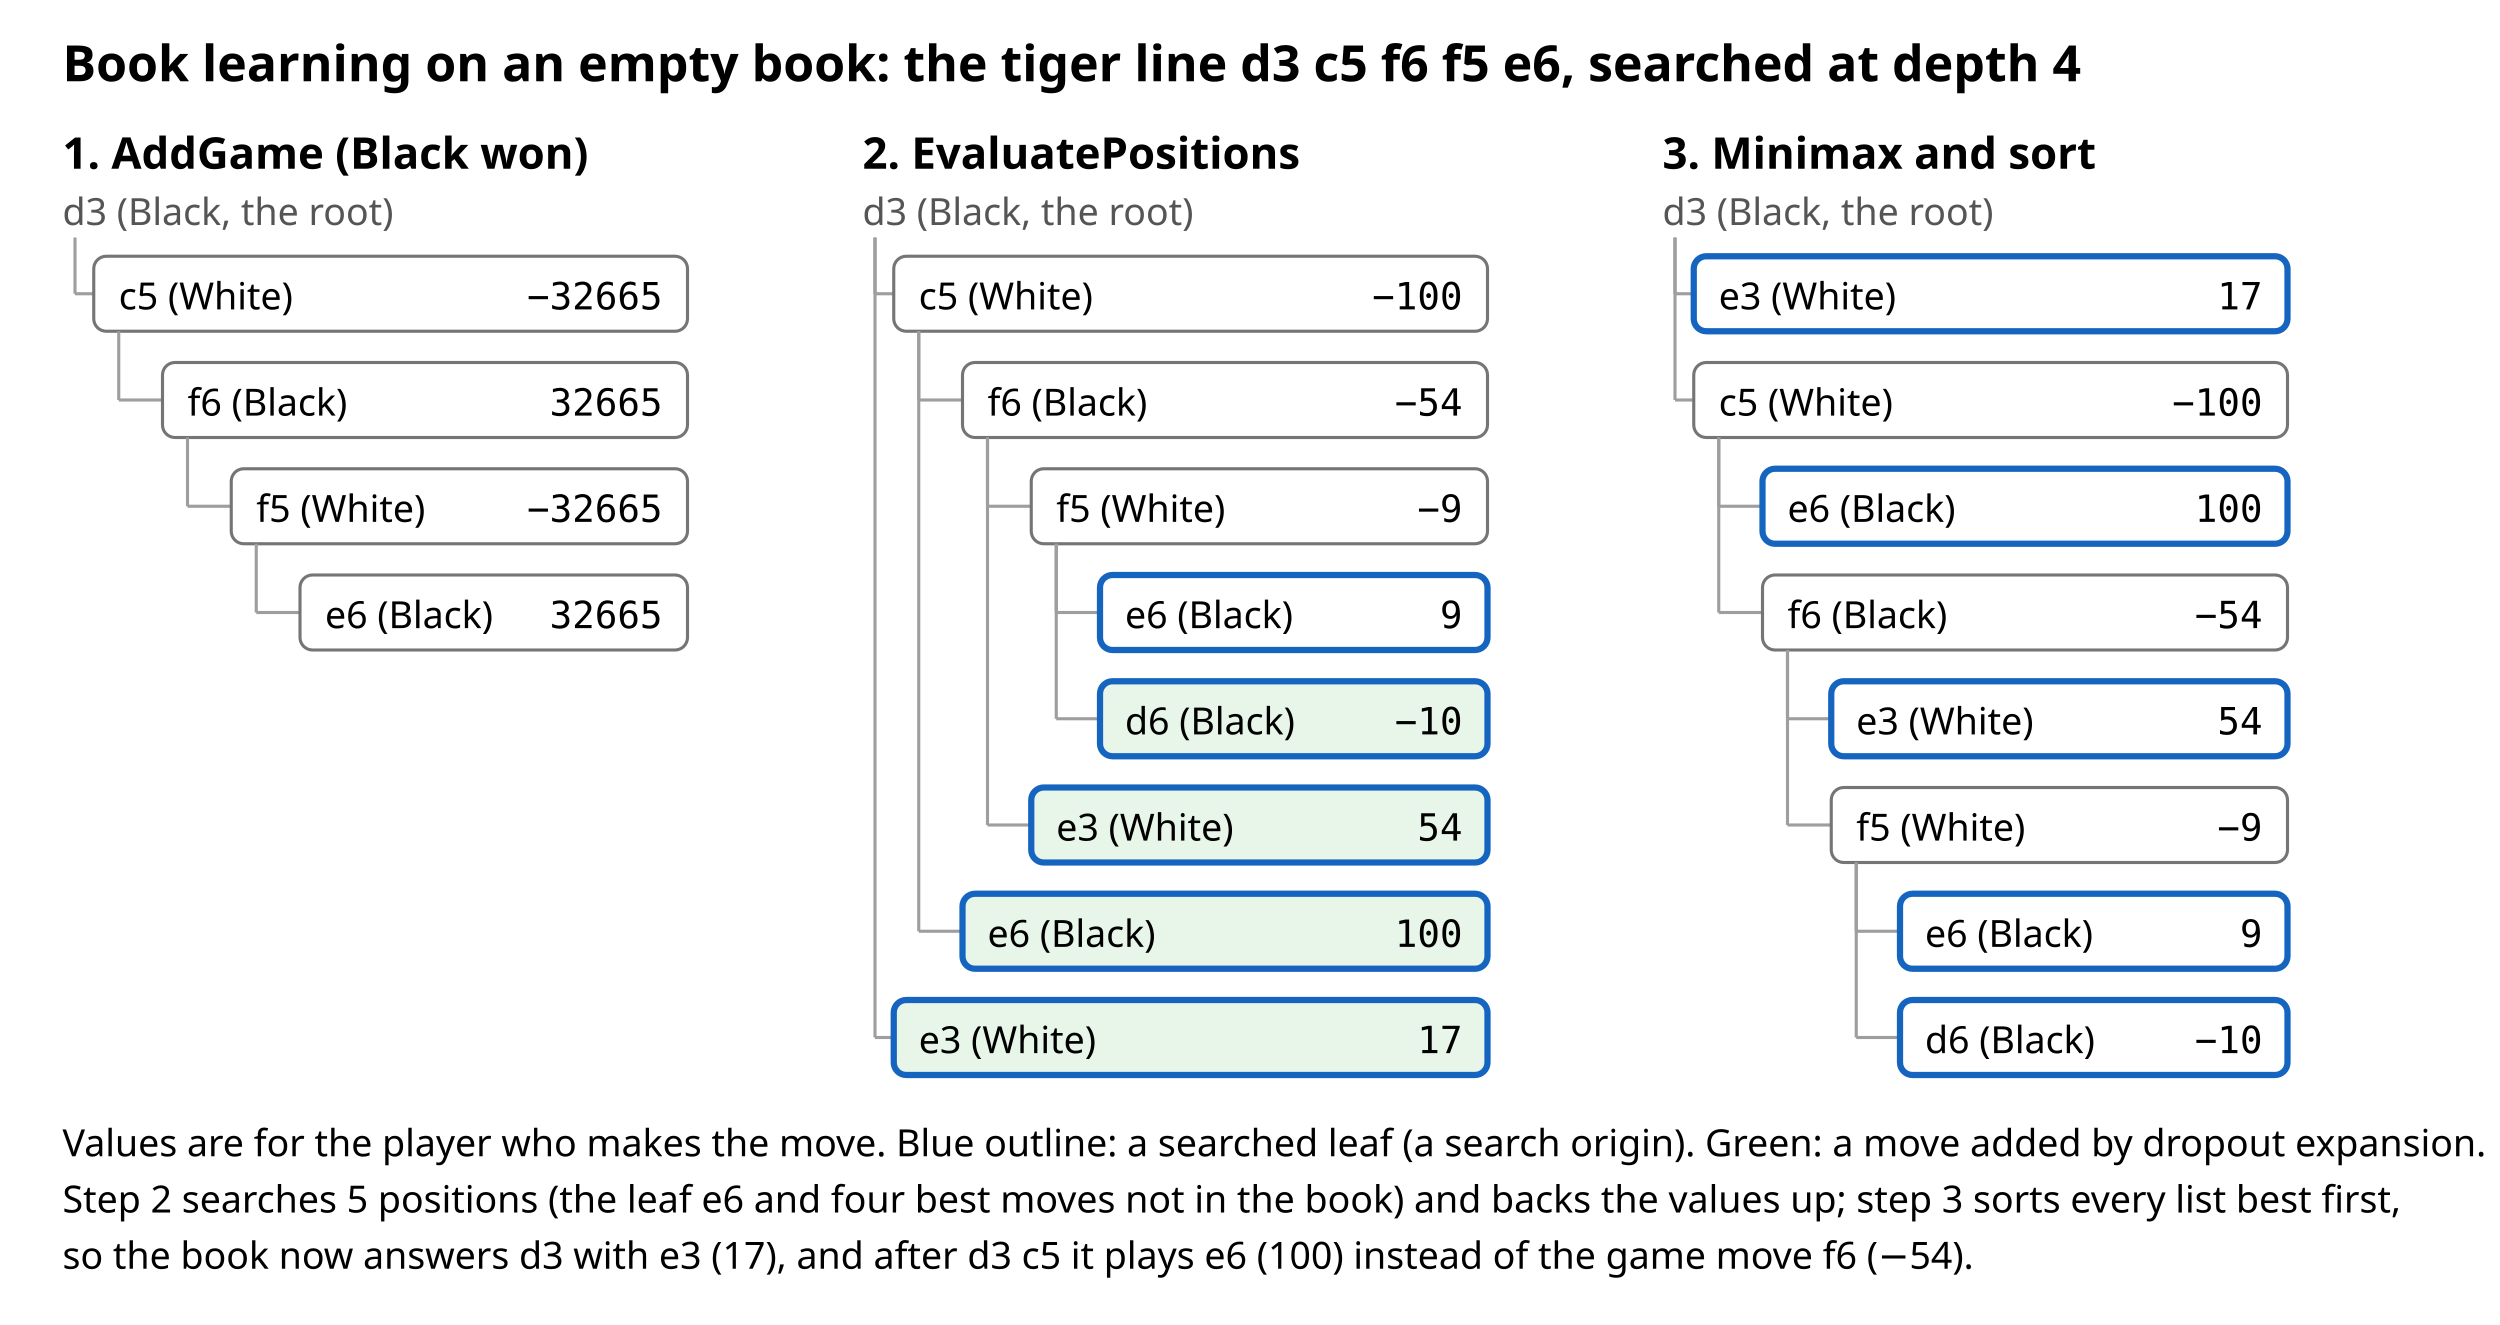
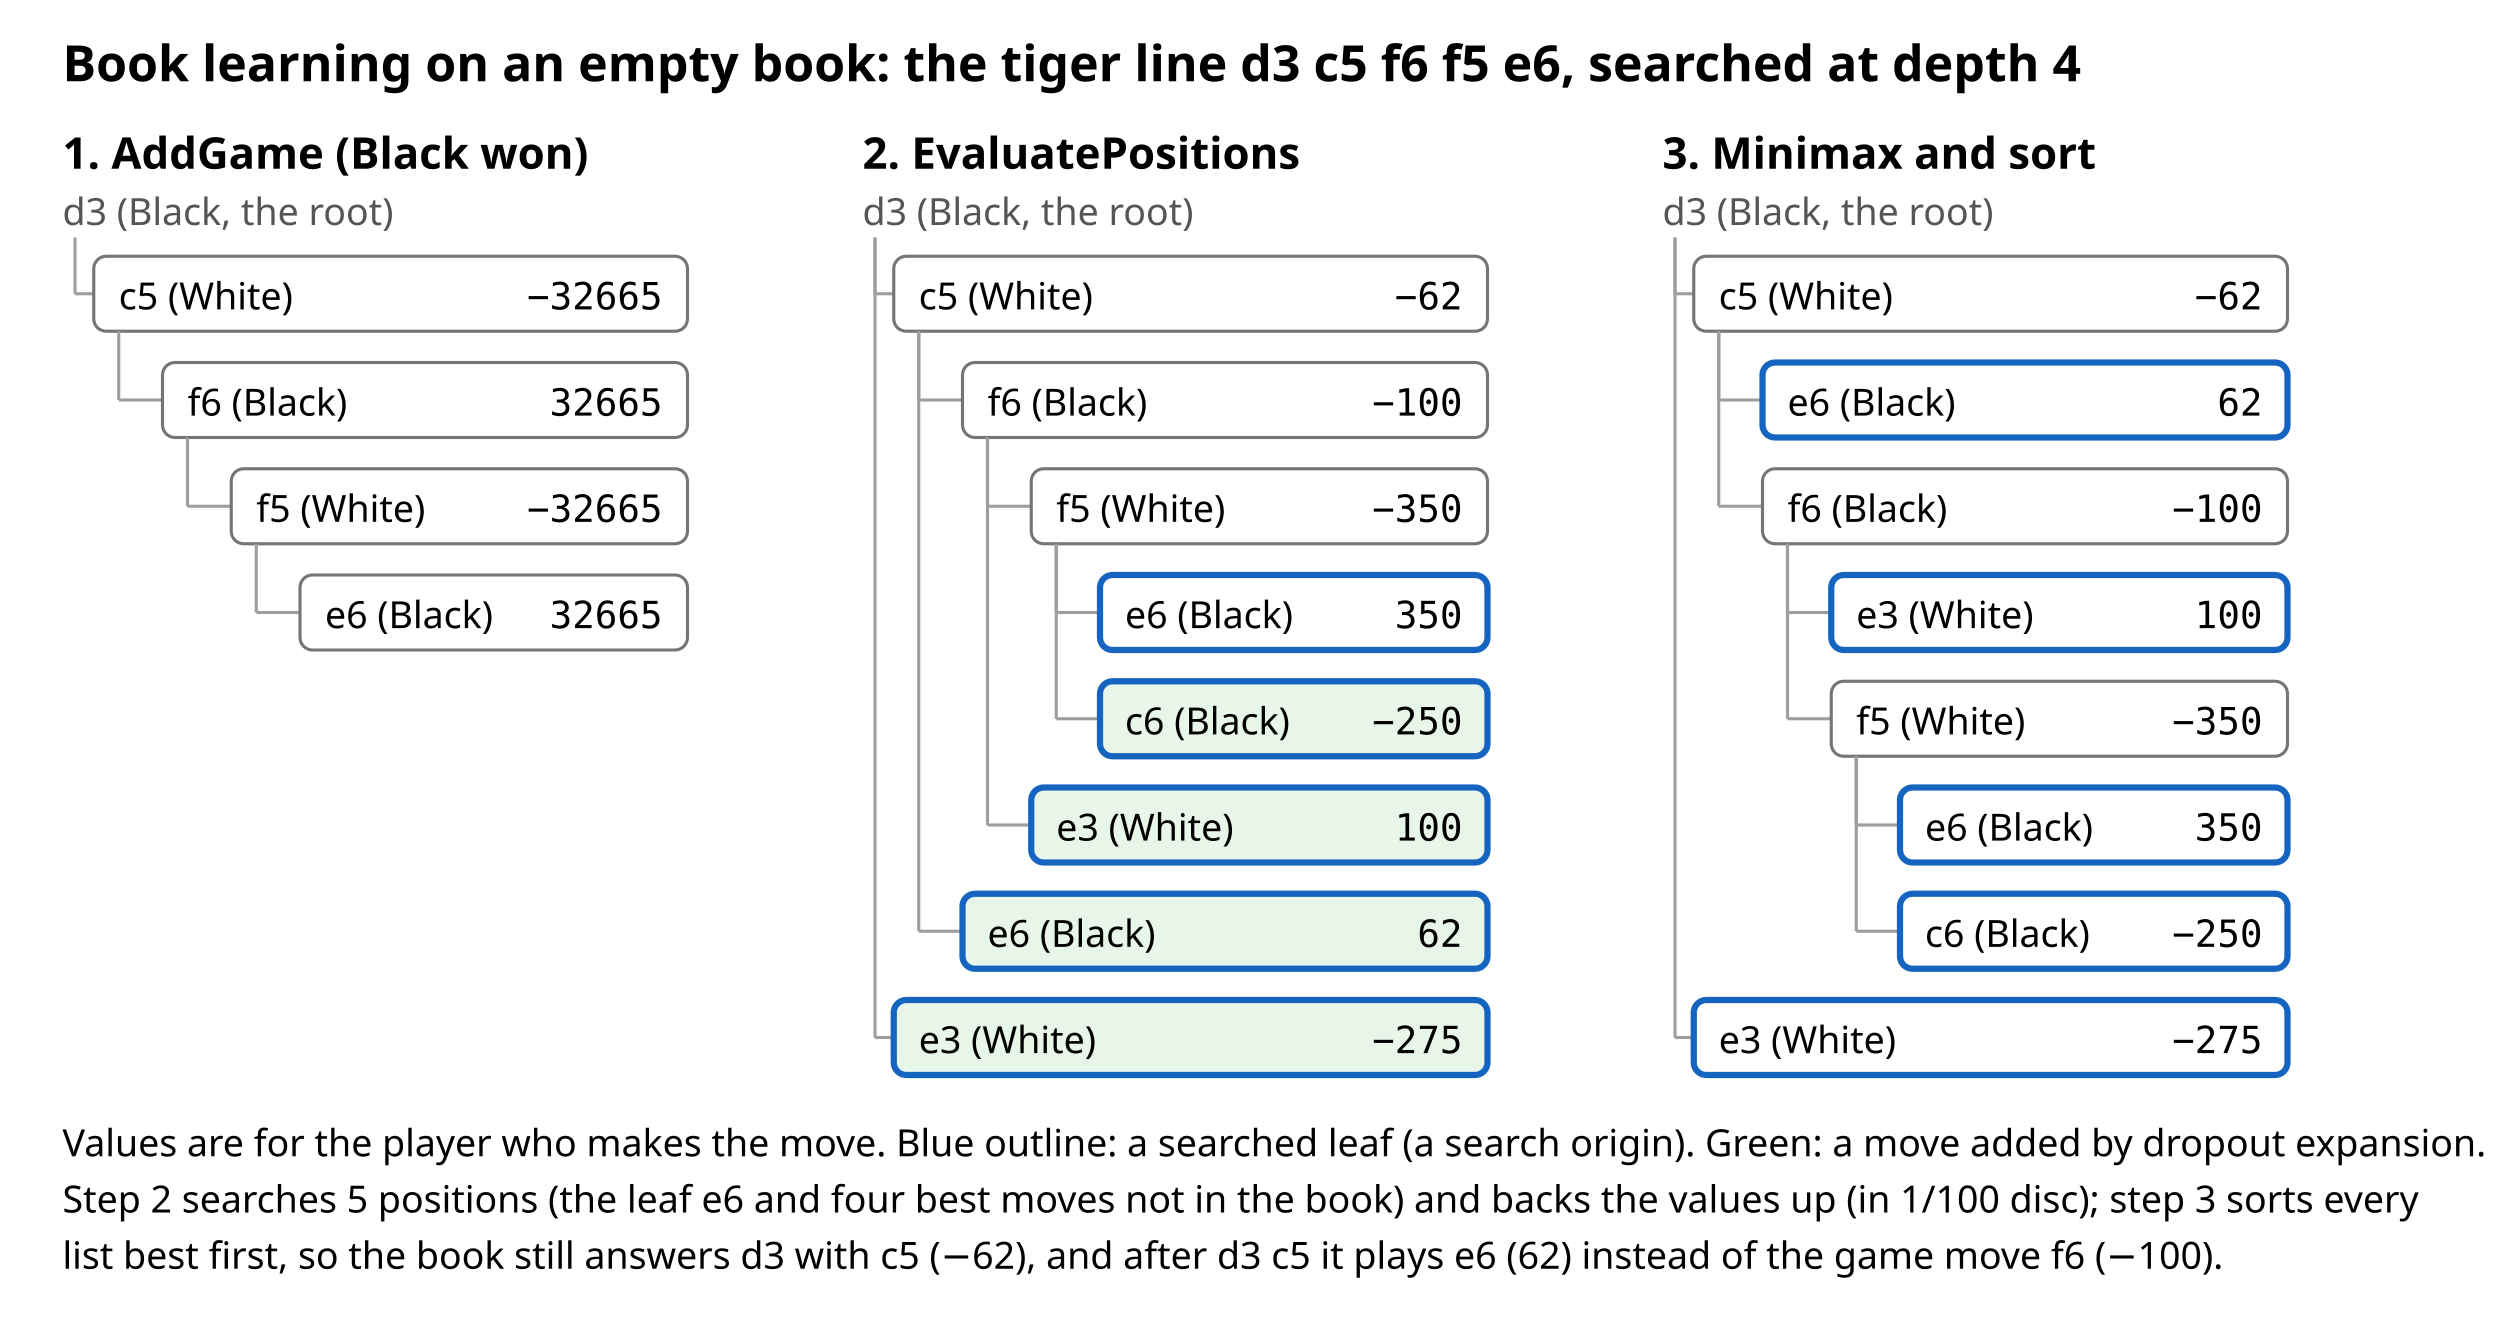
<svg xmlns="http://www.w3.org/2000/svg" viewBox="0 0 800 424" width="800" height="424" font-family="sans-serif">
  <rect x="0" y="0" width="800" height="424" fill="#FFFFFF" />
  <text x="20" y="26" font-size="16" font-weight="bold" fill="#000000">Book learning on an empty book: the tiger line d3 c5 f6 f5 e6, searched at depth 4</text>
  <text x="20" y="54" font-size="14" font-weight="bold" fill="#000000">1. AddGame (Black won)</text>
  <text x="20" y="72" font-size="12" fill="#555555">d3 (Black, the root)</text>
  <line x1="24" y1="76" x2="24" y2="94" stroke="#9E9E9E" stroke-width="1" />
  <line x1="24" y1="94" x2="30" y2="94" stroke="#9E9E9E" stroke-width="1" />
  <rect x="30" y="82" width="190" height="24" fill="#FFFFFF" stroke="#757575" stroke-width="1" rx="4" />
  <text x="38" y="99" font-size="12" fill="#000000">c5 (White)</text>
  <text x="212" y="99" font-size="12" text-anchor="end" font-family="monospace" fill="#000000">−32665</text>
  <line x1="38" y1="106" x2="38" y2="128" stroke="#9E9E9E" stroke-width="1" />
  <line x1="38" y1="128" x2="52" y2="128" stroke="#9E9E9E" stroke-width="1" />
  <rect x="52" y="116" width="168" height="24" fill="#FFFFFF" stroke="#757575" stroke-width="1" rx="4" />
  <text x="60" y="133" font-size="12" fill="#000000">f6 (Black)</text>
  <text x="212" y="133" font-size="12" text-anchor="end" font-family="monospace" fill="#000000">32665</text>
  <line x1="60" y1="140" x2="60" y2="162" stroke="#9E9E9E" stroke-width="1" />
  <line x1="60" y1="162" x2="74" y2="162" stroke="#9E9E9E" stroke-width="1" />
  <rect x="74" y="150" width="146" height="24" fill="#FFFFFF" stroke="#757575" stroke-width="1" rx="4" />
  <text x="82" y="167" font-size="12" fill="#000000">f5 (White)</text>
  <text x="212" y="167" font-size="12" text-anchor="end" font-family="monospace" fill="#000000">−32665</text>
  <line x1="82" y1="174" x2="82" y2="196" stroke="#9E9E9E" stroke-width="1" />
  <line x1="82" y1="196" x2="96" y2="196" stroke="#9E9E9E" stroke-width="1" />
  <rect x="96" y="184" width="124" height="24" fill="#FFFFFF" stroke="#757575" stroke-width="1" rx="4" />
  <text x="104" y="201" font-size="12" fill="#000000">e6 (Black)</text>
  <text x="212" y="201" font-size="12" text-anchor="end" font-family="monospace" fill="#000000">32665</text>
  <text x="276" y="54" font-size="14" font-weight="bold" fill="#000000">2. EvaluatePositions</text>
  <text x="276" y="72" font-size="12" fill="#555555">d3 (Black, the root)</text>
  <line x1="280" y1="76" x2="280" y2="94" stroke="#9E9E9E" stroke-width="1" />
  <line x1="280" y1="94" x2="286" y2="94" stroke="#9E9E9E" stroke-width="1" />
  <rect x="286" y="82" width="190" height="24" fill="#FFFFFF" stroke="#757575" stroke-width="1" rx="4" />
  <text x="294" y="99" font-size="12" fill="#000000">c5 (White)</text>
-   <text x="468" y="99" font-size="12" text-anchor="end" font-family="monospace" fill="#000000">−100</text>
+   <text x="468" y="99" font-size="12" text-anchor="end" font-family="monospace" fill="#000000">−62</text>
  <line x1="294" y1="106" x2="294" y2="128" stroke="#9E9E9E" stroke-width="1" />
  <line x1="294" y1="128" x2="308" y2="128" stroke="#9E9E9E" stroke-width="1" />
  <rect x="308" y="116" width="168" height="24" fill="#FFFFFF" stroke="#757575" stroke-width="1" rx="4" />
  <text x="316" y="133" font-size="12" fill="#000000">f6 (Black)</text>
-   <text x="468" y="133" font-size="12" text-anchor="end" font-family="monospace" fill="#000000">−54</text>
+   <text x="468" y="133" font-size="12" text-anchor="end" font-family="monospace" fill="#000000">−100</text>
  <line x1="316" y1="140" x2="316" y2="162" stroke="#9E9E9E" stroke-width="1" />
  <line x1="316" y1="162" x2="330" y2="162" stroke="#9E9E9E" stroke-width="1" />
  <rect x="330" y="150" width="146" height="24" fill="#FFFFFF" stroke="#757575" stroke-width="1" rx="4" />
  <text x="338" y="167" font-size="12" fill="#000000">f5 (White)</text>
-   <text x="468" y="167" font-size="12" text-anchor="end" font-family="monospace" fill="#000000">−9</text>
+   <text x="468" y="167" font-size="12" text-anchor="end" font-family="monospace" fill="#000000">−350</text>
  <line x1="338" y1="174" x2="338" y2="196" stroke="#9E9E9E" stroke-width="1" />
  <line x1="338" y1="196" x2="352" y2="196" stroke="#9E9E9E" stroke-width="1" />
  <rect x="352" y="184" width="124" height="24" fill="#FFFFFF" stroke="#1565C0" stroke-width="2" rx="4" />
  <text x="360" y="201" font-size="12" fill="#000000">e6 (Black)</text>
-   <text x="468" y="201" font-size="12" text-anchor="end" font-family="monospace" fill="#000000">9</text>
+   <text x="468" y="201" font-size="12" text-anchor="end" font-family="monospace" fill="#000000">350</text>
  <line x1="338" y1="174" x2="338" y2="230" stroke="#9E9E9E" stroke-width="1" />
  <line x1="338" y1="230" x2="352" y2="230" stroke="#9E9E9E" stroke-width="1" />
  <rect x="352" y="218" width="124" height="24" fill="#E8F5E9" stroke="#1565C0" stroke-width="2" rx="4" />
-   <text x="360" y="235" font-size="12" fill="#000000">d6 (Black)</text>
-   <text x="468" y="235" font-size="12" text-anchor="end" font-family="monospace" fill="#000000">−10</text>
+   <text x="360" y="235" font-size="12" fill="#000000">c6 (Black)</text>
+   <text x="468" y="235" font-size="12" text-anchor="end" font-family="monospace" fill="#000000">−250</text>
  <line x1="316" y1="140" x2="316" y2="264" stroke="#9E9E9E" stroke-width="1" />
  <line x1="316" y1="264" x2="330" y2="264" stroke="#9E9E9E" stroke-width="1" />
  <rect x="330" y="252" width="146" height="24" fill="#E8F5E9" stroke="#1565C0" stroke-width="2" rx="4" />
  <text x="338" y="269" font-size="12" fill="#000000">e3 (White)</text>
-   <text x="468" y="269" font-size="12" text-anchor="end" font-family="monospace" fill="#000000">54</text>
+   <text x="468" y="269" font-size="12" text-anchor="end" font-family="monospace" fill="#000000">100</text>
  <line x1="294" y1="106" x2="294" y2="298" stroke="#9E9E9E" stroke-width="1" />
  <line x1="294" y1="298" x2="308" y2="298" stroke="#9E9E9E" stroke-width="1" />
  <rect x="308" y="286" width="168" height="24" fill="#E8F5E9" stroke="#1565C0" stroke-width="2" rx="4" />
  <text x="316" y="303" font-size="12" fill="#000000">e6 (Black)</text>
-   <text x="468" y="303" font-size="12" text-anchor="end" font-family="monospace" fill="#000000">100</text>
+   <text x="468" y="303" font-size="12" text-anchor="end" font-family="monospace" fill="#000000">62</text>
  <line x1="280" y1="76" x2="280" y2="332" stroke="#9E9E9E" stroke-width="1" />
  <line x1="280" y1="332" x2="286" y2="332" stroke="#9E9E9E" stroke-width="1" />
  <rect x="286" y="320" width="190" height="24" fill="#E8F5E9" stroke="#1565C0" stroke-width="2" rx="4" />
  <text x="294" y="337" font-size="12" fill="#000000">e3 (White)</text>
-   <text x="468" y="337" font-size="12" text-anchor="end" font-family="monospace" fill="#000000">17</text>
+   <text x="468" y="337" font-size="12" text-anchor="end" font-family="monospace" fill="#000000">−275</text>
  <text x="532" y="54" font-size="14" font-weight="bold" fill="#000000">3. Minimax and sort</text>
  <text x="532" y="72" font-size="12" fill="#555555">d3 (Black, the root)</text>
  <line x1="536" y1="76" x2="536" y2="94" stroke="#9E9E9E" stroke-width="1" />
  <line x1="536" y1="94" x2="542" y2="94" stroke="#9E9E9E" stroke-width="1" />
-   <rect x="542" y="82" width="190" height="24" fill="#FFFFFF" stroke="#1565C0" stroke-width="2" rx="4" />
-   <text x="550" y="99" font-size="12" fill="#000000">e3 (White)</text>
-   <text x="724" y="99" font-size="12" text-anchor="end" font-family="monospace" fill="#000000">17</text>
-   <line x1="536" y1="76" x2="536" y2="128" stroke="#9E9E9E" stroke-width="1" />
-   <line x1="536" y1="128" x2="542" y2="128" stroke="#9E9E9E" stroke-width="1" />
-   <rect x="542" y="116" width="190" height="24" fill="#FFFFFF" stroke="#757575" stroke-width="1" rx="4" />
-   <text x="550" y="133" font-size="12" fill="#000000">c5 (White)</text>
-   <text x="724" y="133" font-size="12" text-anchor="end" font-family="monospace" fill="#000000">−100</text>
-   <line x1="550" y1="140" x2="550" y2="162" stroke="#9E9E9E" stroke-width="1" />
+   <rect x="542" y="82" width="190" height="24" fill="#FFFFFF" stroke="#757575" stroke-width="1" rx="4" />
+   <text x="550" y="99" font-size="12" fill="#000000">c5 (White)</text>
+   <text x="724" y="99" font-size="12" text-anchor="end" font-family="monospace" fill="#000000">−62</text>
+   <line x1="550" y1="106" x2="550" y2="128" stroke="#9E9E9E" stroke-width="1" />
+   <line x1="550" y1="128" x2="564" y2="128" stroke="#9E9E9E" stroke-width="1" />
+   <rect x="564" y="116" width="168" height="24" fill="#FFFFFF" stroke="#1565C0" stroke-width="2" rx="4" />
+   <text x="572" y="133" font-size="12" fill="#000000">e6 (Black)</text>
+   <text x="724" y="133" font-size="12" text-anchor="end" font-family="monospace" fill="#000000">62</text>
+   <line x1="550" y1="106" x2="550" y2="162" stroke="#9E9E9E" stroke-width="1" />
  <line x1="550" y1="162" x2="564" y2="162" stroke="#9E9E9E" stroke-width="1" />
-   <rect x="564" y="150" width="168" height="24" fill="#FFFFFF" stroke="#1565C0" stroke-width="2" rx="4" />
-   <text x="572" y="167" font-size="12" fill="#000000">e6 (Black)</text>
-   <text x="724" y="167" font-size="12" text-anchor="end" font-family="monospace" fill="#000000">100</text>
-   <line x1="550" y1="140" x2="550" y2="196" stroke="#9E9E9E" stroke-width="1" />
-   <line x1="550" y1="196" x2="564" y2="196" stroke="#9E9E9E" stroke-width="1" />
-   <rect x="564" y="184" width="168" height="24" fill="#FFFFFF" stroke="#757575" stroke-width="1" rx="4" />
-   <text x="572" y="201" font-size="12" fill="#000000">f6 (Black)</text>
-   <text x="724" y="201" font-size="12" text-anchor="end" font-family="monospace" fill="#000000">−54</text>
-   <line x1="572" y1="208" x2="572" y2="230" stroke="#9E9E9E" stroke-width="1" />
+   <rect x="564" y="150" width="168" height="24" fill="#FFFFFF" stroke="#757575" stroke-width="1" rx="4" />
+   <text x="572" y="167" font-size="12" fill="#000000">f6 (Black)</text>
+   <text x="724" y="167" font-size="12" text-anchor="end" font-family="monospace" fill="#000000">−100</text>
+   <line x1="572" y1="174" x2="572" y2="196" stroke="#9E9E9E" stroke-width="1" />
+   <line x1="572" y1="196" x2="586" y2="196" stroke="#9E9E9E" stroke-width="1" />
+   <rect x="586" y="184" width="146" height="24" fill="#FFFFFF" stroke="#1565C0" stroke-width="2" rx="4" />
+   <text x="594" y="201" font-size="12" fill="#000000">e3 (White)</text>
+   <text x="724" y="201" font-size="12" text-anchor="end" font-family="monospace" fill="#000000">100</text>
+   <line x1="572" y1="174" x2="572" y2="230" stroke="#9E9E9E" stroke-width="1" />
  <line x1="572" y1="230" x2="586" y2="230" stroke="#9E9E9E" stroke-width="1" />
-   <rect x="586" y="218" width="146" height="24" fill="#FFFFFF" stroke="#1565C0" stroke-width="2" rx="4" />
-   <text x="594" y="235" font-size="12" fill="#000000">e3 (White)</text>
-   <text x="724" y="235" font-size="12" text-anchor="end" font-family="monospace" fill="#000000">54</text>
-   <line x1="572" y1="208" x2="572" y2="264" stroke="#9E9E9E" stroke-width="1" />
-   <line x1="572" y1="264" x2="586" y2="264" stroke="#9E9E9E" stroke-width="1" />
-   <rect x="586" y="252" width="146" height="24" fill="#FFFFFF" stroke="#757575" stroke-width="1" rx="4" />
-   <text x="594" y="269" font-size="12" fill="#000000">f5 (White)</text>
-   <text x="724" y="269" font-size="12" text-anchor="end" font-family="monospace" fill="#000000">−9</text>
-   <line x1="594" y1="276" x2="594" y2="298" stroke="#9E9E9E" stroke-width="1" />
+   <rect x="586" y="218" width="146" height="24" fill="#FFFFFF" stroke="#757575" stroke-width="1" rx="4" />
+   <text x="594" y="235" font-size="12" fill="#000000">f5 (White)</text>
+   <text x="724" y="235" font-size="12" text-anchor="end" font-family="monospace" fill="#000000">−350</text>
+   <line x1="594" y1="242" x2="594" y2="264" stroke="#9E9E9E" stroke-width="1" />
+   <line x1="594" y1="264" x2="608" y2="264" stroke="#9E9E9E" stroke-width="1" />
+   <rect x="608" y="252" width="124" height="24" fill="#FFFFFF" stroke="#1565C0" stroke-width="2" rx="4" />
+   <text x="616" y="269" font-size="12" fill="#000000">e6 (Black)</text>
+   <text x="724" y="269" font-size="12" text-anchor="end" font-family="monospace" fill="#000000">350</text>
+   <line x1="594" y1="242" x2="594" y2="298" stroke="#9E9E9E" stroke-width="1" />
  <line x1="594" y1="298" x2="608" y2="298" stroke="#9E9E9E" stroke-width="1" />
  <rect x="608" y="286" width="124" height="24" fill="#FFFFFF" stroke="#1565C0" stroke-width="2" rx="4" />
-   <text x="616" y="303" font-size="12" fill="#000000">e6 (Black)</text>
-   <text x="724" y="303" font-size="12" text-anchor="end" font-family="monospace" fill="#000000">9</text>
-   <line x1="594" y1="276" x2="594" y2="332" stroke="#9E9E9E" stroke-width="1" />
-   <line x1="594" y1="332" x2="608" y2="332" stroke="#9E9E9E" stroke-width="1" />
-   <rect x="608" y="320" width="124" height="24" fill="#FFFFFF" stroke="#1565C0" stroke-width="2" rx="4" />
-   <text x="616" y="337" font-size="12" fill="#000000">d6 (Black)</text>
-   <text x="724" y="337" font-size="12" text-anchor="end" font-family="monospace" fill="#000000">−10</text>
+   <text x="616" y="303" font-size="12" fill="#000000">c6 (Black)</text>
+   <text x="724" y="303" font-size="12" text-anchor="end" font-family="monospace" fill="#000000">−250</text>
+   <line x1="536" y1="76" x2="536" y2="332" stroke="#9E9E9E" stroke-width="1" />
+   <line x1="536" y1="332" x2="542" y2="332" stroke="#9E9E9E" stroke-width="1" />
+   <rect x="542" y="320" width="190" height="24" fill="#FFFFFF" stroke="#1565C0" stroke-width="2" rx="4" />
+   <text x="550" y="337" font-size="12" fill="#000000">e3 (White)</text>
+   <text x="724" y="337" font-size="12" text-anchor="end" font-family="monospace" fill="#000000">−275</text>
  <text x="20" y="370" font-size="12" fill="#000000">Values are for the player who makes the move. Blue outline: a searched leaf (a search origin). Green: a move added by dropout expansion.</text>
-   <text x="20" y="388" font-size="12" fill="#000000">Step 2 searches 5 positions (the leaf e6 and four best moves not in the book) and backs the values up; step 3 sorts every list best first,</text>
-   <text x="20" y="406" font-size="12" fill="#000000">so the book now answers d3 with e3 (17), and after d3 c5 it plays e6 (100) instead of the game move f6 (−54).</text>
+   <text x="20" y="388" font-size="12" fill="#000000">Step 2 searches 5 positions (the leaf e6 and four best moves not in the book) and backs the values up (in 1/100 disc); step 3 sorts every</text>
+   <text x="20" y="406" font-size="12" fill="#000000">list best first, so the book still answers d3 with c5 (−62), and after d3 c5 it plays e6 (62) instead of the game move f6 (−100).</text>
</svg>
